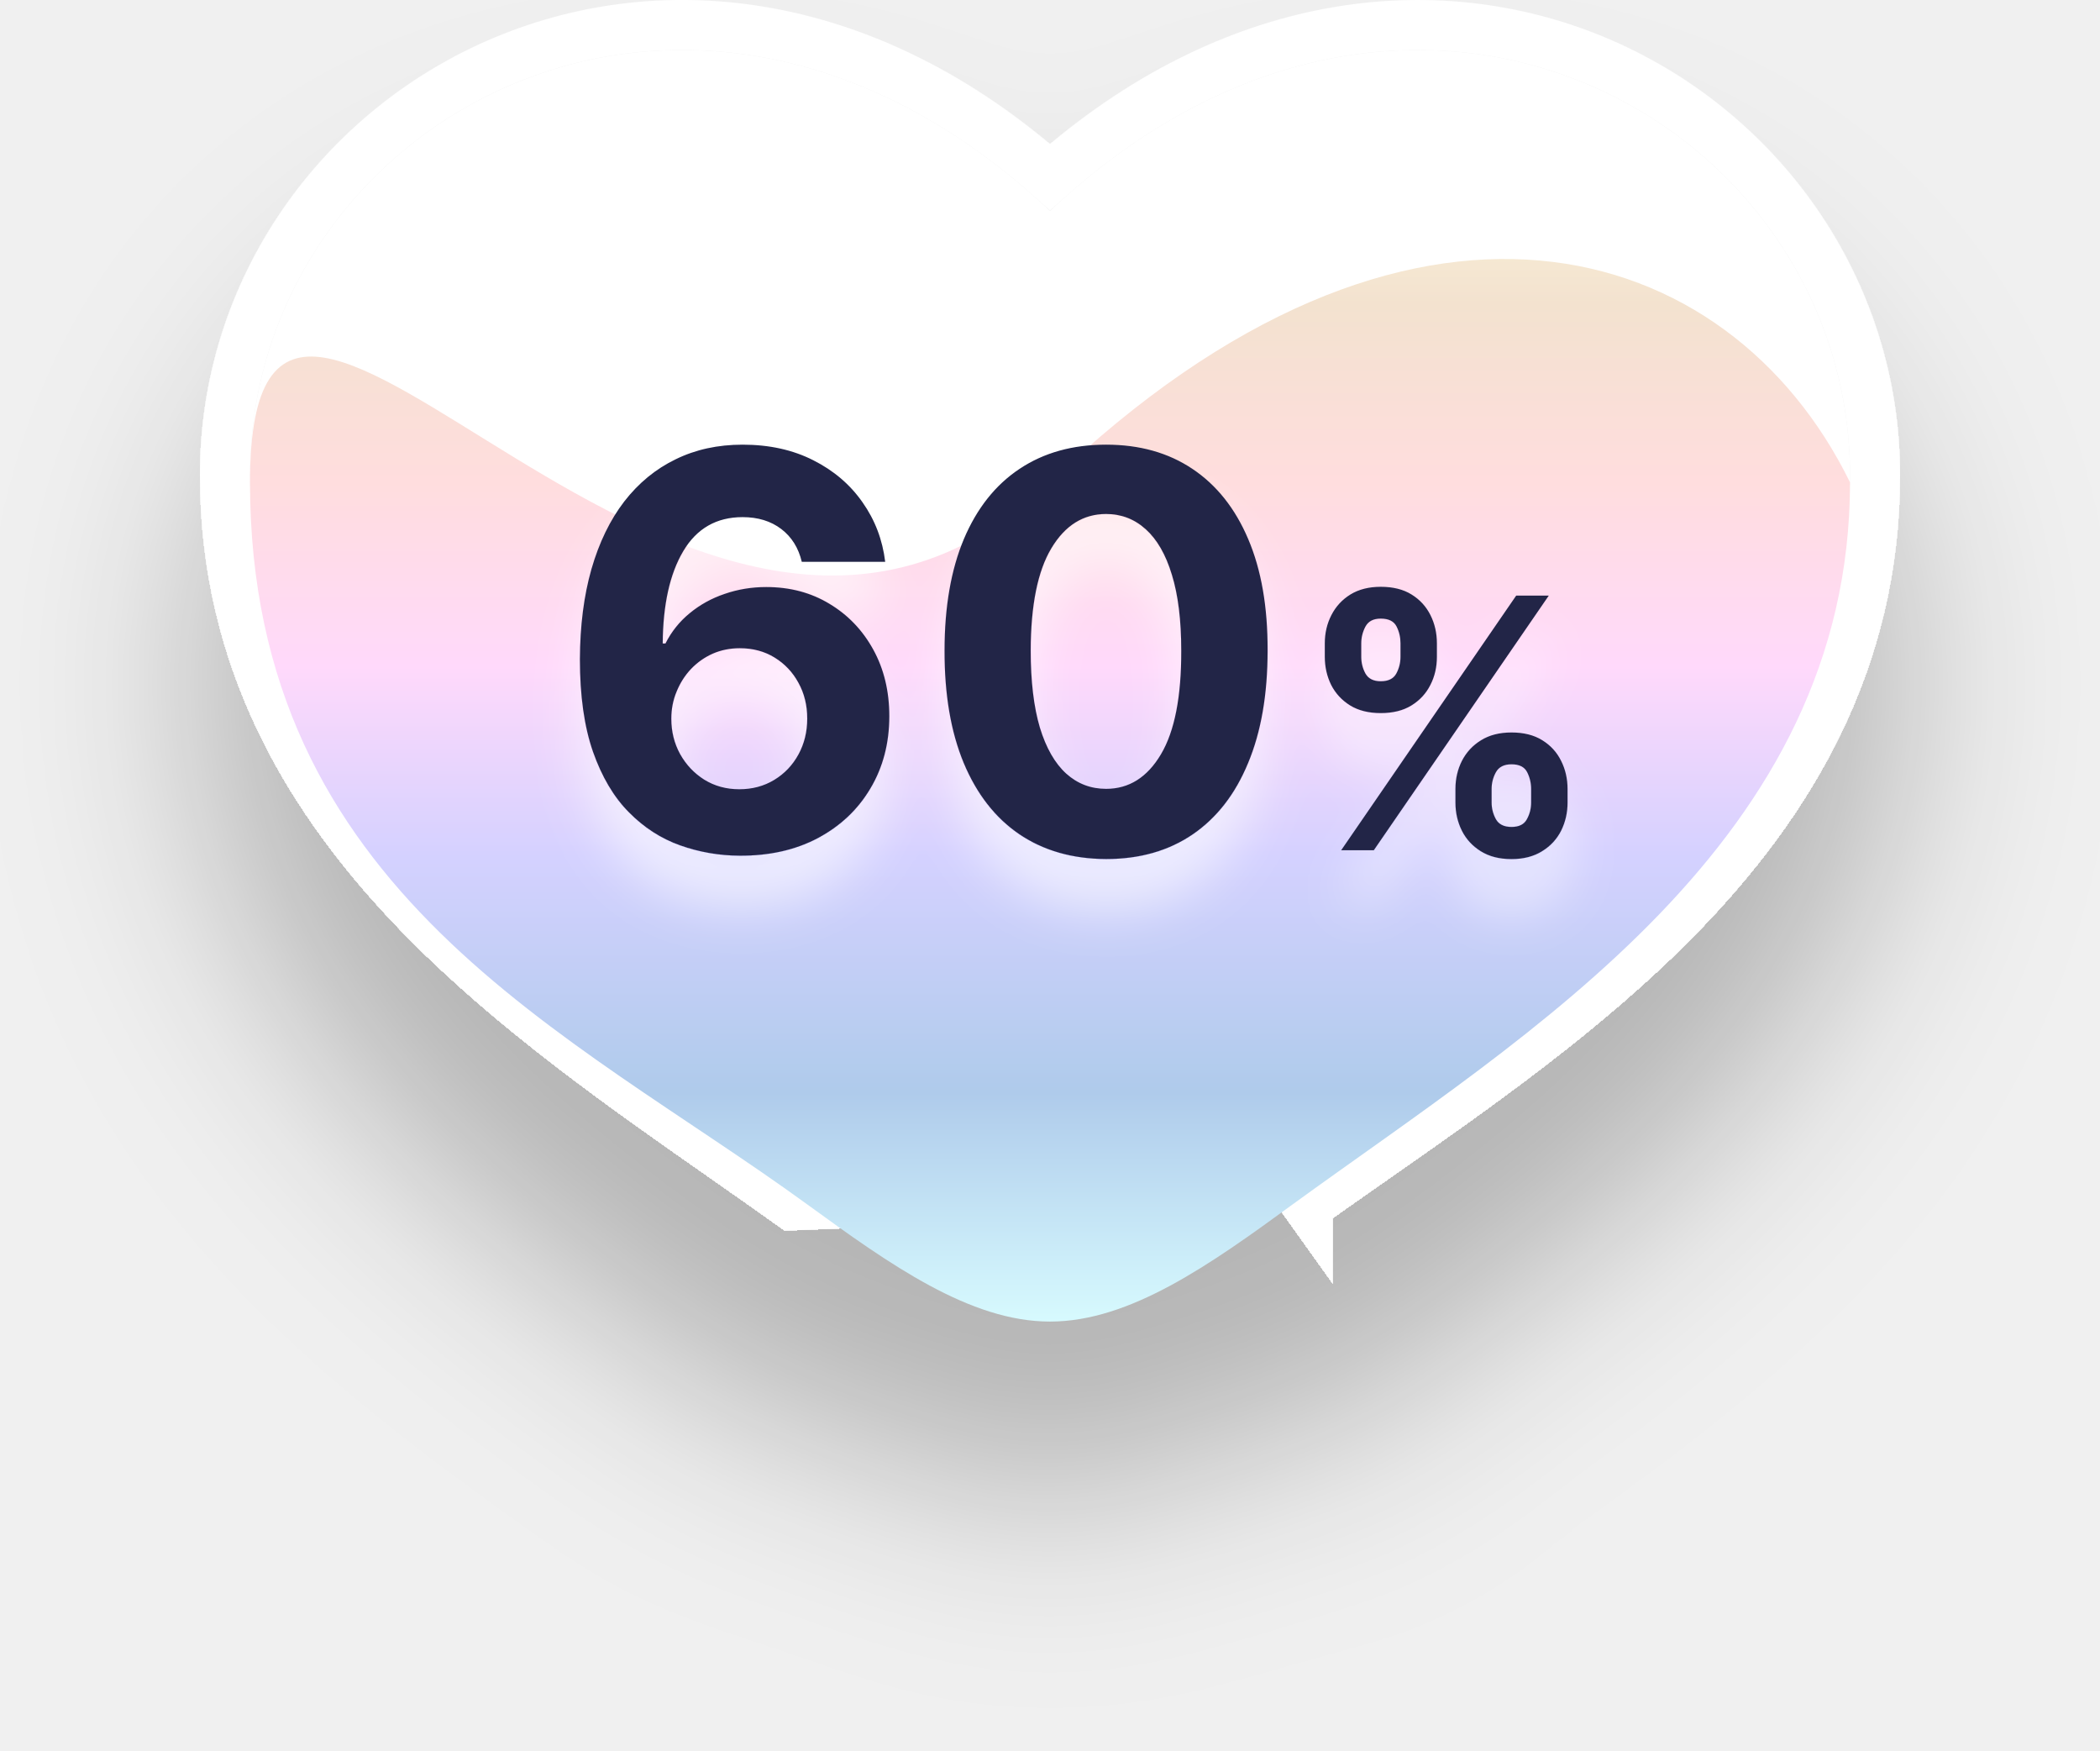
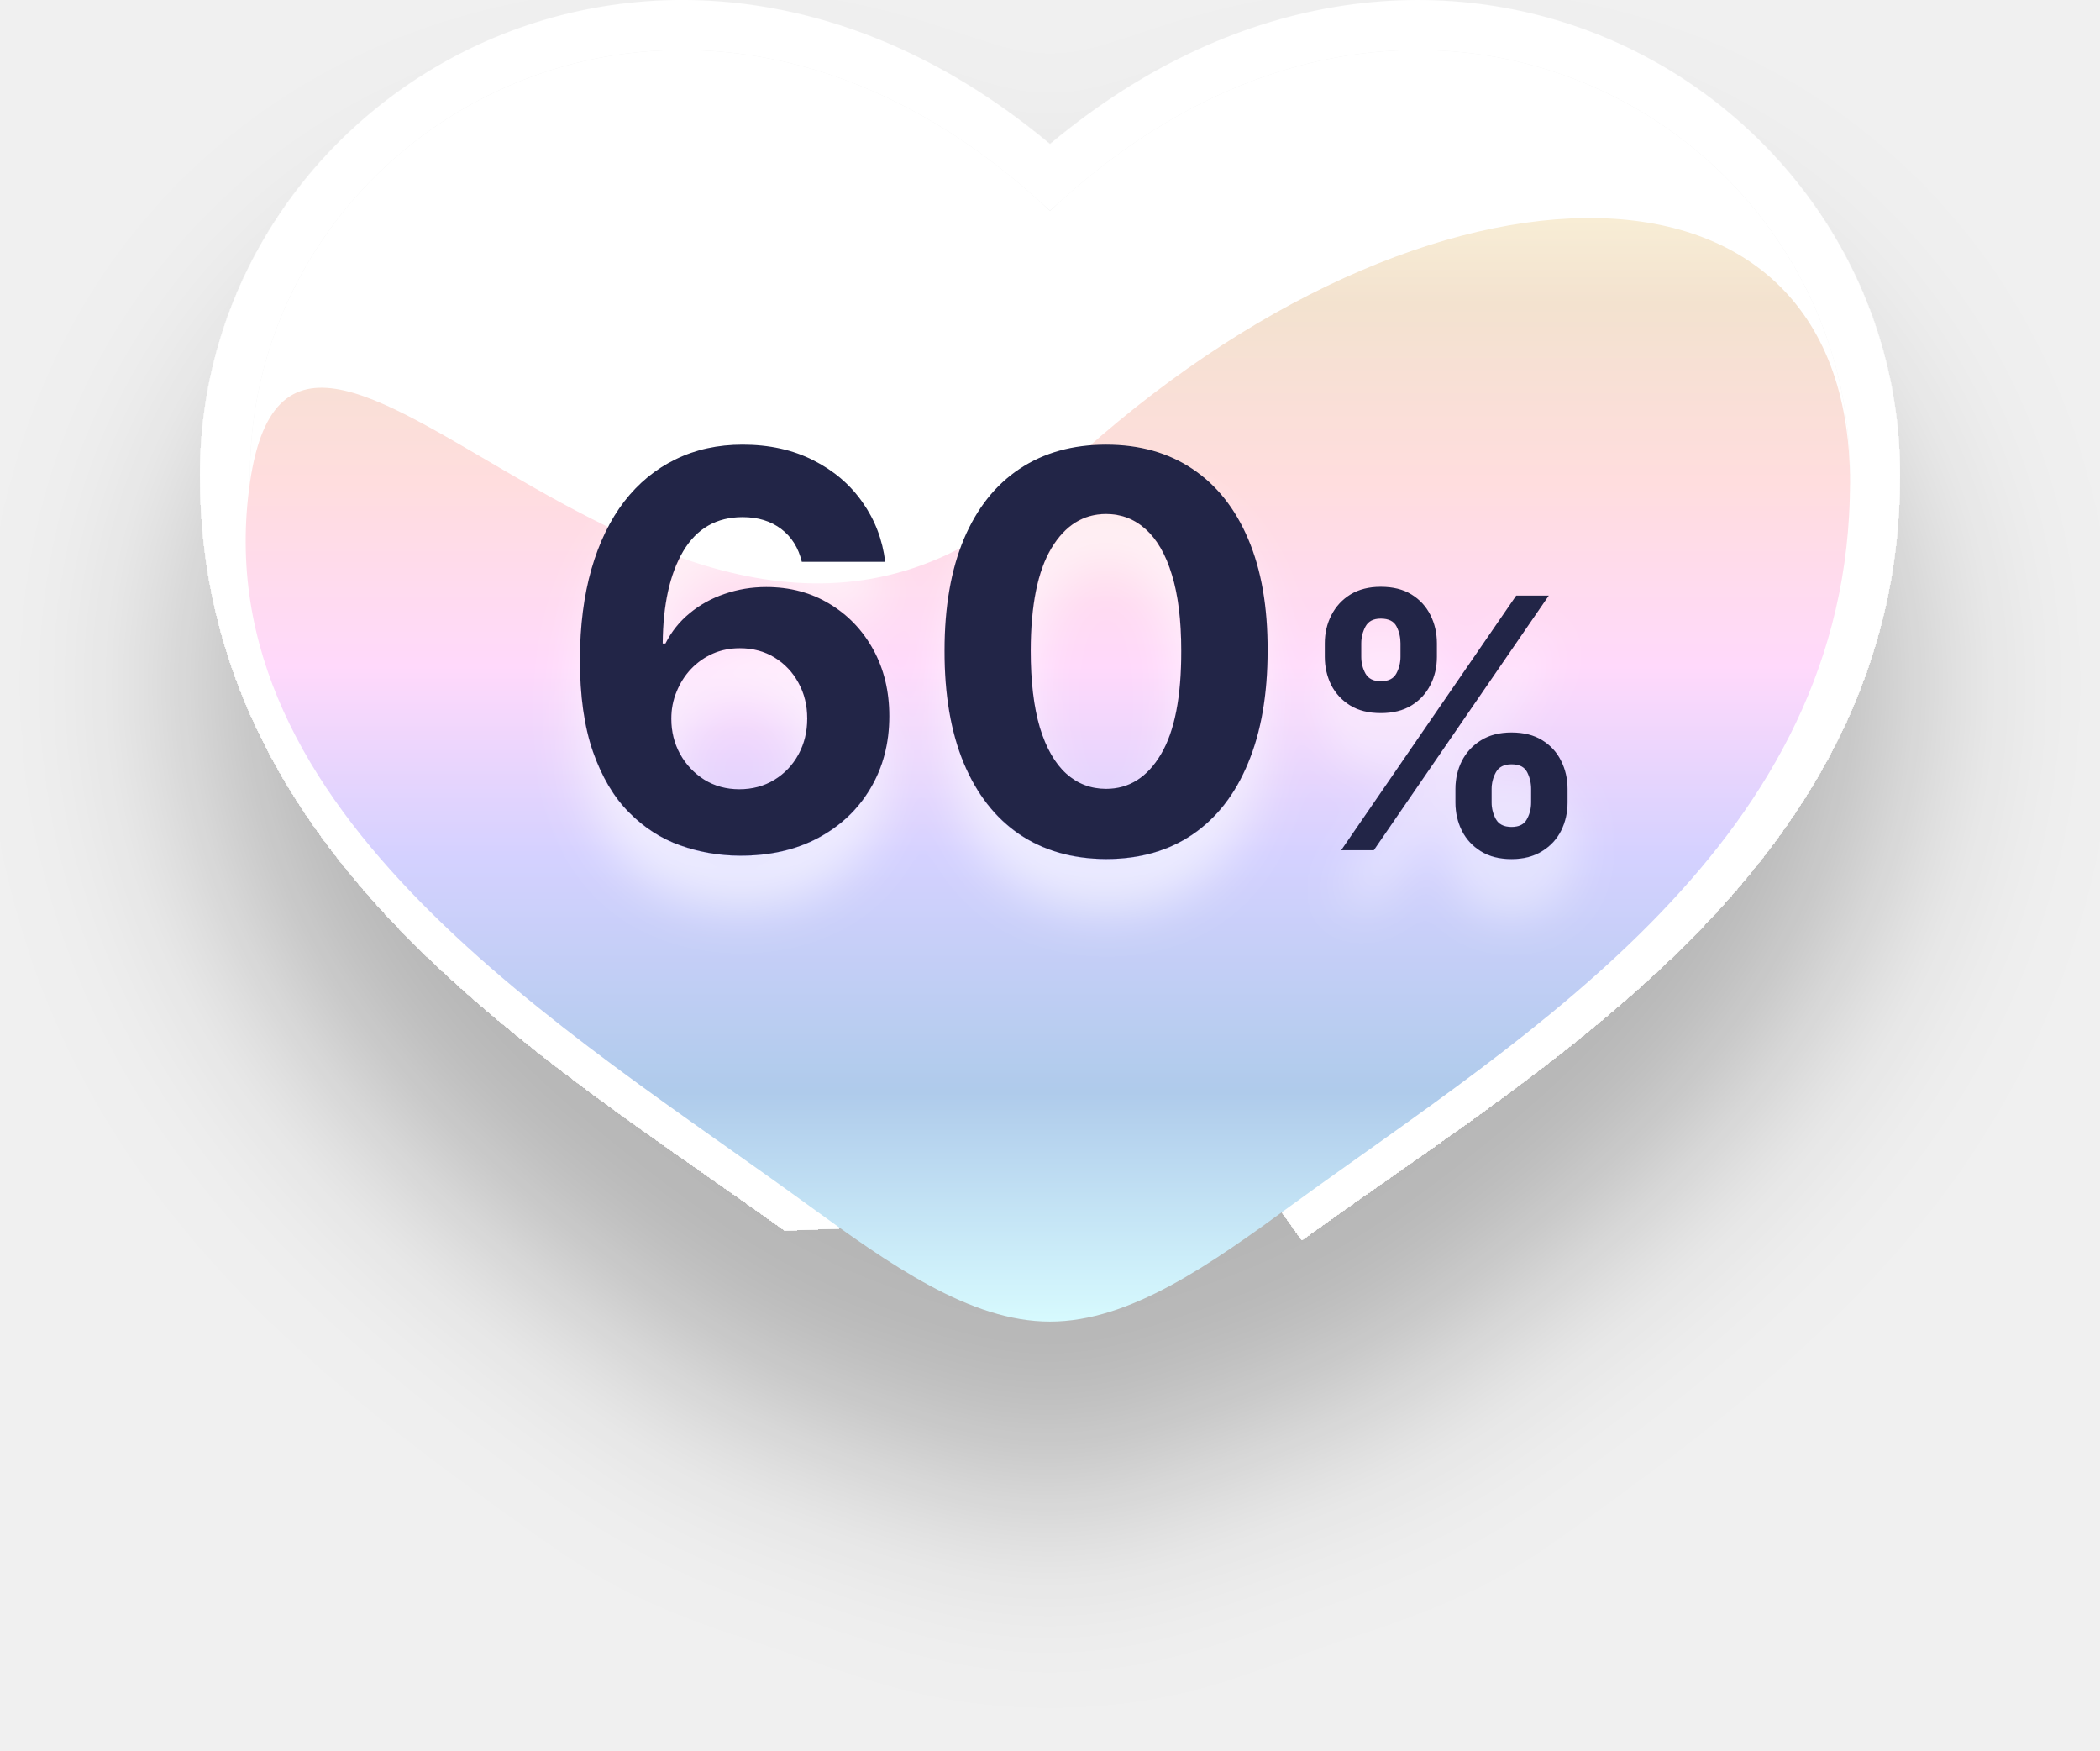
<svg xmlns="http://www.w3.org/2000/svg" width="42" height="35" viewBox="0 0 42 35" fill="none">
-   <g filter="url(#filter0_d_135_48)">
+   <g filter="url(#filter0_d_290_152)">
    <path d="M5 9.499C5 16.561 11.432 20.323 16.139 23.692C17.8 24.88 19.4 26 21 26C22.6 26 24.2 24.882 25.861 23.691C30.57 20.325 37 16.561 37 9.5C37 2.439 28.2 -2.572 21 4.218C13.8 -2.572 5 2.437 5 9.499Z" fill="white" />
-     <path d="M15.848 24.099L15.848 24.099L25.861 23.691L26.152 24.098C26.152 24.098 26.152 24.098 26.152 24.097C26.584 23.789 27.034 23.475 27.494 23.153C29.511 21.744 31.733 20.191 33.554 18.331C35.807 16.028 37.5 13.203 37.5 9.5C37.5 5.755 35.166 2.562 31.892 1.203C28.696 -0.123 24.645 0.306 21 3.541C17.355 0.306 13.304 -0.124 10.108 1.202C6.834 2.561 4.5 5.753 4.5 9.499C4.5 13.202 6.194 16.027 8.447 18.33C10.265 20.188 12.482 21.738 14.496 23.146C14.96 23.471 15.413 23.788 15.848 24.099Z" stroke="white" />
+     <path d="M15.848 24.099L15.848 24.099L25.861 23.691L26.152 24.098C26.152 24.098 26.152 24.098 26.152 24.098C26.584 23.789 27.033 23.475 27.494 23.153C29.511 21.744 31.733 20.191 33.554 18.331C35.807 16.028 37.5 13.203 37.5 9.5C37.5 5.755 35.166 2.562 31.892 1.203C28.696 -0.123 24.645 0.306 21 3.541C17.355 0.306 13.304 -0.124 10.108 1.202C6.834 2.561 4.5 5.753 4.5 9.499C4.5 13.202 6.194 16.027 8.447 18.33C10.265 20.188 12.482 21.738 14.496 23.146C14.96 23.471 15.413 23.788 15.848 24.099Z" stroke="white" />
  </g>
-   <path d="M5 9.643C5 17.848 11.432 20.652 16.139 24.078C17.8 25.286 19.4 26.425 21 26.425C22.6 26.425 24.2 25.288 25.861 24.076C30.57 20.653 37 16.825 37 9.644C34.589 4.726 28.2 2.737 21 9.643C13.8 16.549 5 1.438 5 9.643Z" fill="url(#paint0_linear_135_48)" />
-   <g filter="url(#filter1_d_135_48)">
+   <path d="M5 9.643C4.031 16.286 11.432 20.652 16.139 24.078C17.8 25.286 19.4 26.425 21 26.425C22.6 26.425 24.2 25.288 25.861 24.076C30.57 20.653 37 16.823 37 9.643C37 2.462 28.2 2.737 21 9.643C13.8 16.549 5.969 3 5 9.643Z" fill="url(#paint0_linear_290_152)" />
+   <g filter="url(#filter1_d_290_152)">
    <path d="M14.793 17.109C14.382 17.107 13.985 17.038 13.602 16.902C13.222 16.767 12.881 16.547 12.579 16.242C12.277 15.938 12.037 15.534 11.86 15.031C11.685 14.529 11.598 13.912 11.598 13.18C11.601 12.508 11.678 11.908 11.829 11.379C11.982 10.848 12.201 10.397 12.485 10.027C12.771 9.658 13.114 9.376 13.512 9.184C13.911 8.988 14.357 8.891 14.852 8.891C15.386 8.891 15.857 8.995 16.266 9.203C16.675 9.409 17.003 9.689 17.25 10.043C17.5 10.397 17.651 10.794 17.704 11.234H16.036C15.97 10.956 15.834 10.737 15.626 10.578C15.417 10.419 15.159 10.34 14.852 10.34C14.331 10.34 13.935 10.566 13.665 11.02C13.396 11.473 13.26 12.088 13.254 12.867H13.309C13.429 12.63 13.59 12.428 13.793 12.262C13.999 12.092 14.232 11.963 14.493 11.875C14.756 11.784 15.033 11.738 15.325 11.738C15.799 11.738 16.221 11.85 16.59 12.074C16.96 12.296 17.252 12.6 17.465 12.988C17.679 13.376 17.786 13.82 17.786 14.32C17.786 14.862 17.659 15.344 17.407 15.766C17.157 16.188 16.806 16.518 16.356 16.758C15.908 16.995 15.387 17.112 14.793 17.109ZM14.786 15.781C15.046 15.781 15.279 15.719 15.485 15.594C15.691 15.469 15.852 15.3 15.969 15.086C16.086 14.872 16.145 14.633 16.145 14.367C16.145 14.102 16.086 13.863 15.969 13.652C15.855 13.441 15.696 13.273 15.493 13.148C15.29 13.023 15.058 12.961 14.797 12.961C14.602 12.961 14.421 12.997 14.254 13.07C14.09 13.143 13.946 13.245 13.821 13.375C13.698 13.505 13.602 13.656 13.532 13.828C13.461 13.997 13.426 14.178 13.426 14.371C13.426 14.629 13.485 14.865 13.602 15.078C13.722 15.292 13.883 15.462 14.086 15.59C14.292 15.717 14.525 15.781 14.786 15.781ZM22.122 17.176C21.45 17.173 20.872 17.008 20.387 16.68C19.905 16.352 19.534 15.876 19.274 15.254C19.016 14.632 18.889 13.883 18.891 13.008C18.891 12.135 19.02 11.392 19.278 10.777C19.538 10.163 19.909 9.695 20.391 9.375C20.875 9.052 21.452 8.891 22.122 8.891C22.791 8.891 23.366 9.052 23.848 9.375C24.332 9.698 24.705 10.167 24.965 10.781C25.226 11.393 25.355 12.135 25.352 13.008C25.352 13.885 25.222 14.635 24.961 15.258C24.704 15.88 24.334 16.355 23.852 16.684C23.37 17.012 22.794 17.176 22.122 17.176ZM22.122 15.773C22.58 15.773 22.946 15.543 23.219 15.082C23.493 14.621 23.628 13.93 23.625 13.008C23.625 12.401 23.563 11.896 23.438 11.492C23.316 11.088 23.141 10.785 22.915 10.582C22.691 10.379 22.426 10.277 22.122 10.277C21.666 10.277 21.301 10.505 21.028 10.961C20.754 11.417 20.616 12.099 20.614 13.008C20.614 13.622 20.675 14.135 20.797 14.547C20.922 14.956 21.098 15.263 21.325 15.469C21.551 15.672 21.817 15.773 22.122 15.773ZM29.109 16.046V15.777C29.109 15.573 29.152 15.386 29.238 15.215C29.326 15.043 29.453 14.905 29.619 14.803C29.786 14.698 29.99 14.646 30.23 14.646C30.474 14.646 30.678 14.697 30.844 14.8C31.011 14.903 31.137 15.04 31.222 15.213C31.308 15.383 31.351 15.572 31.351 15.777V16.046C31.351 16.249 31.308 16.437 31.222 16.61C31.136 16.78 31.009 16.917 30.841 17.02C30.674 17.124 30.47 17.177 30.23 17.177C29.986 17.177 29.782 17.124 29.616 17.02C29.45 16.917 29.324 16.78 29.238 16.61C29.152 16.437 29.109 16.249 29.109 16.046ZM29.832 15.777V16.046C29.832 16.163 29.86 16.274 29.917 16.379C29.975 16.483 30.079 16.535 30.23 16.535C30.381 16.535 30.483 16.484 30.538 16.381C30.595 16.278 30.623 16.166 30.623 16.046V15.777C30.623 15.656 30.596 15.543 30.543 15.439C30.49 15.335 30.386 15.282 30.23 15.282C30.081 15.282 29.977 15.335 29.919 15.439C29.861 15.543 29.832 15.656 29.832 15.777ZM26.496 13.132V12.864C26.496 12.658 26.54 12.47 26.628 12.299C26.716 12.127 26.843 11.989 27.008 11.887C27.176 11.784 27.378 11.733 27.615 11.733C27.86 11.733 28.066 11.784 28.231 11.887C28.397 11.989 28.523 12.127 28.609 12.299C28.695 12.47 28.738 12.658 28.738 12.864V13.132C28.738 13.338 28.695 13.526 28.607 13.696C28.521 13.867 28.394 14.004 28.226 14.107C28.061 14.208 27.857 14.258 27.615 14.258C27.373 14.258 27.168 14.207 27.001 14.104C26.835 14 26.709 13.863 26.623 13.694C26.539 13.523 26.496 13.336 26.496 13.132ZM27.225 12.864V13.132C27.225 13.253 27.253 13.365 27.309 13.468C27.367 13.57 27.469 13.622 27.615 13.622C27.767 13.622 27.871 13.57 27.926 13.468C27.982 13.365 28.01 13.253 28.01 13.132V12.864C28.01 12.743 27.984 12.63 27.931 12.526C27.878 12.421 27.772 12.369 27.615 12.369C27.467 12.369 27.366 12.422 27.309 12.528C27.253 12.634 27.225 12.746 27.225 12.864ZM26.824 17L30.324 11.909H30.976L27.476 17H26.824Z" fill="#222547" />
  </g>
  <defs>
-     <filter id="filter0_d_135_48" x="0" y="-0" width="42" height="35" filterUnits="userSpaceOnUse" color-interpolation-filters="sRGB">
+     <filter id="filter0_d_290_152" x="0" y="-0" width="42" height="35" filterUnits="userSpaceOnUse" color-interpolation-filters="sRGB">
      <feFlood flood-opacity="0" result="BackgroundImageFix" />
      <feColorMatrix in="SourceAlpha" type="matrix" values="0 0 0 0 0 0 0 0 0 0 0 0 0 0 0 0 0 0 127 0" result="hardAlpha" />
      <feOffset dy="4" />
      <feGaussianBlur stdDeviation="2" />
      <feComposite in2="hardAlpha" operator="out" />
      <feColorMatrix type="matrix" values="0 0 0 0 0 0 0 0 0 0 0 0 0 0 0 0 0 0 0.25 0" />
-       <feBlend mode="normal" in2="BackgroundImageFix" result="effect1_dropShadow_135_48" />
-       <feBlend mode="normal" in="SourceGraphic" in2="effect1_dropShadow_135_48" result="shape" />
+       <feBlend mode="normal" in2="BackgroundImageFix" result="effect1_dropShadow_290_152" />
+       <feBlend mode="normal" in="SourceGraphic" in2="effect1_dropShadow_290_152" result="shape" />
    </filter>
-     <filter id="filter1_d_135_48" x="10.598" y="8.891" width="21.753" height="10.286" filterUnits="userSpaceOnUse" color-interpolation-filters="sRGB">
+     <filter id="filter1_d_290_152" x="10.598" y="8.891" width="21.753" height="10.286" filterUnits="userSpaceOnUse" color-interpolation-filters="sRGB">
      <feFlood flood-opacity="0" result="BackgroundImageFix" />
      <feColorMatrix in="SourceAlpha" type="matrix" values="0 0 0 0 0 0 0 0 0 0 0 0 0 0 0 0 0 0 127 0" result="hardAlpha" />
      <feOffset dy="1" />
      <feGaussianBlur stdDeviation="0.5" />
      <feComposite in2="hardAlpha" operator="out" />
      <feColorMatrix type="matrix" values="0 0 0 0 1 0 0 0 0 1 0 0 0 0 1 0 0 0 0.6 0" />
-       <feBlend mode="normal" in2="BackgroundImageFix" result="effect1_dropShadow_135_48" />
-       <feBlend mode="normal" in="SourceGraphic" in2="effect1_dropShadow_135_48" result="shape" />
+       <feBlend mode="normal" in2="BackgroundImageFix" result="effect1_dropShadow_290_152" />
+       <feBlend mode="normal" in="SourceGraphic" in2="effect1_dropShadow_290_152" result="shape" />
    </filter>
-     <linearGradient id="paint0_linear_135_48" x1="21" y1="1" x2="21" y2="26.425" gradientUnits="userSpaceOnUse">
+     <linearGradient id="paint0_linear_290_152" x1="21" y1="1" x2="21" y2="26.425" gradientUnits="userSpaceOnUse">
      <stop stop-color="white" />
      <stop offset="0.115" stop-color="#F9F0D7" />
      <stop offset="0.2" stop-color="#F3E2CF" />
      <stop offset="0.34" stop-color="#FFDDDE" />
      <stop offset="0.485" stop-color="#FFD9FB" />
      <stop offset="0.635" stop-color="#D4D1FF" />
      <stop offset="0.82" stop-color="#AFCBEB" />
      <stop offset="1" stop-color="#D7FAFE" />
    </linearGradient>
  </defs>
</svg>
